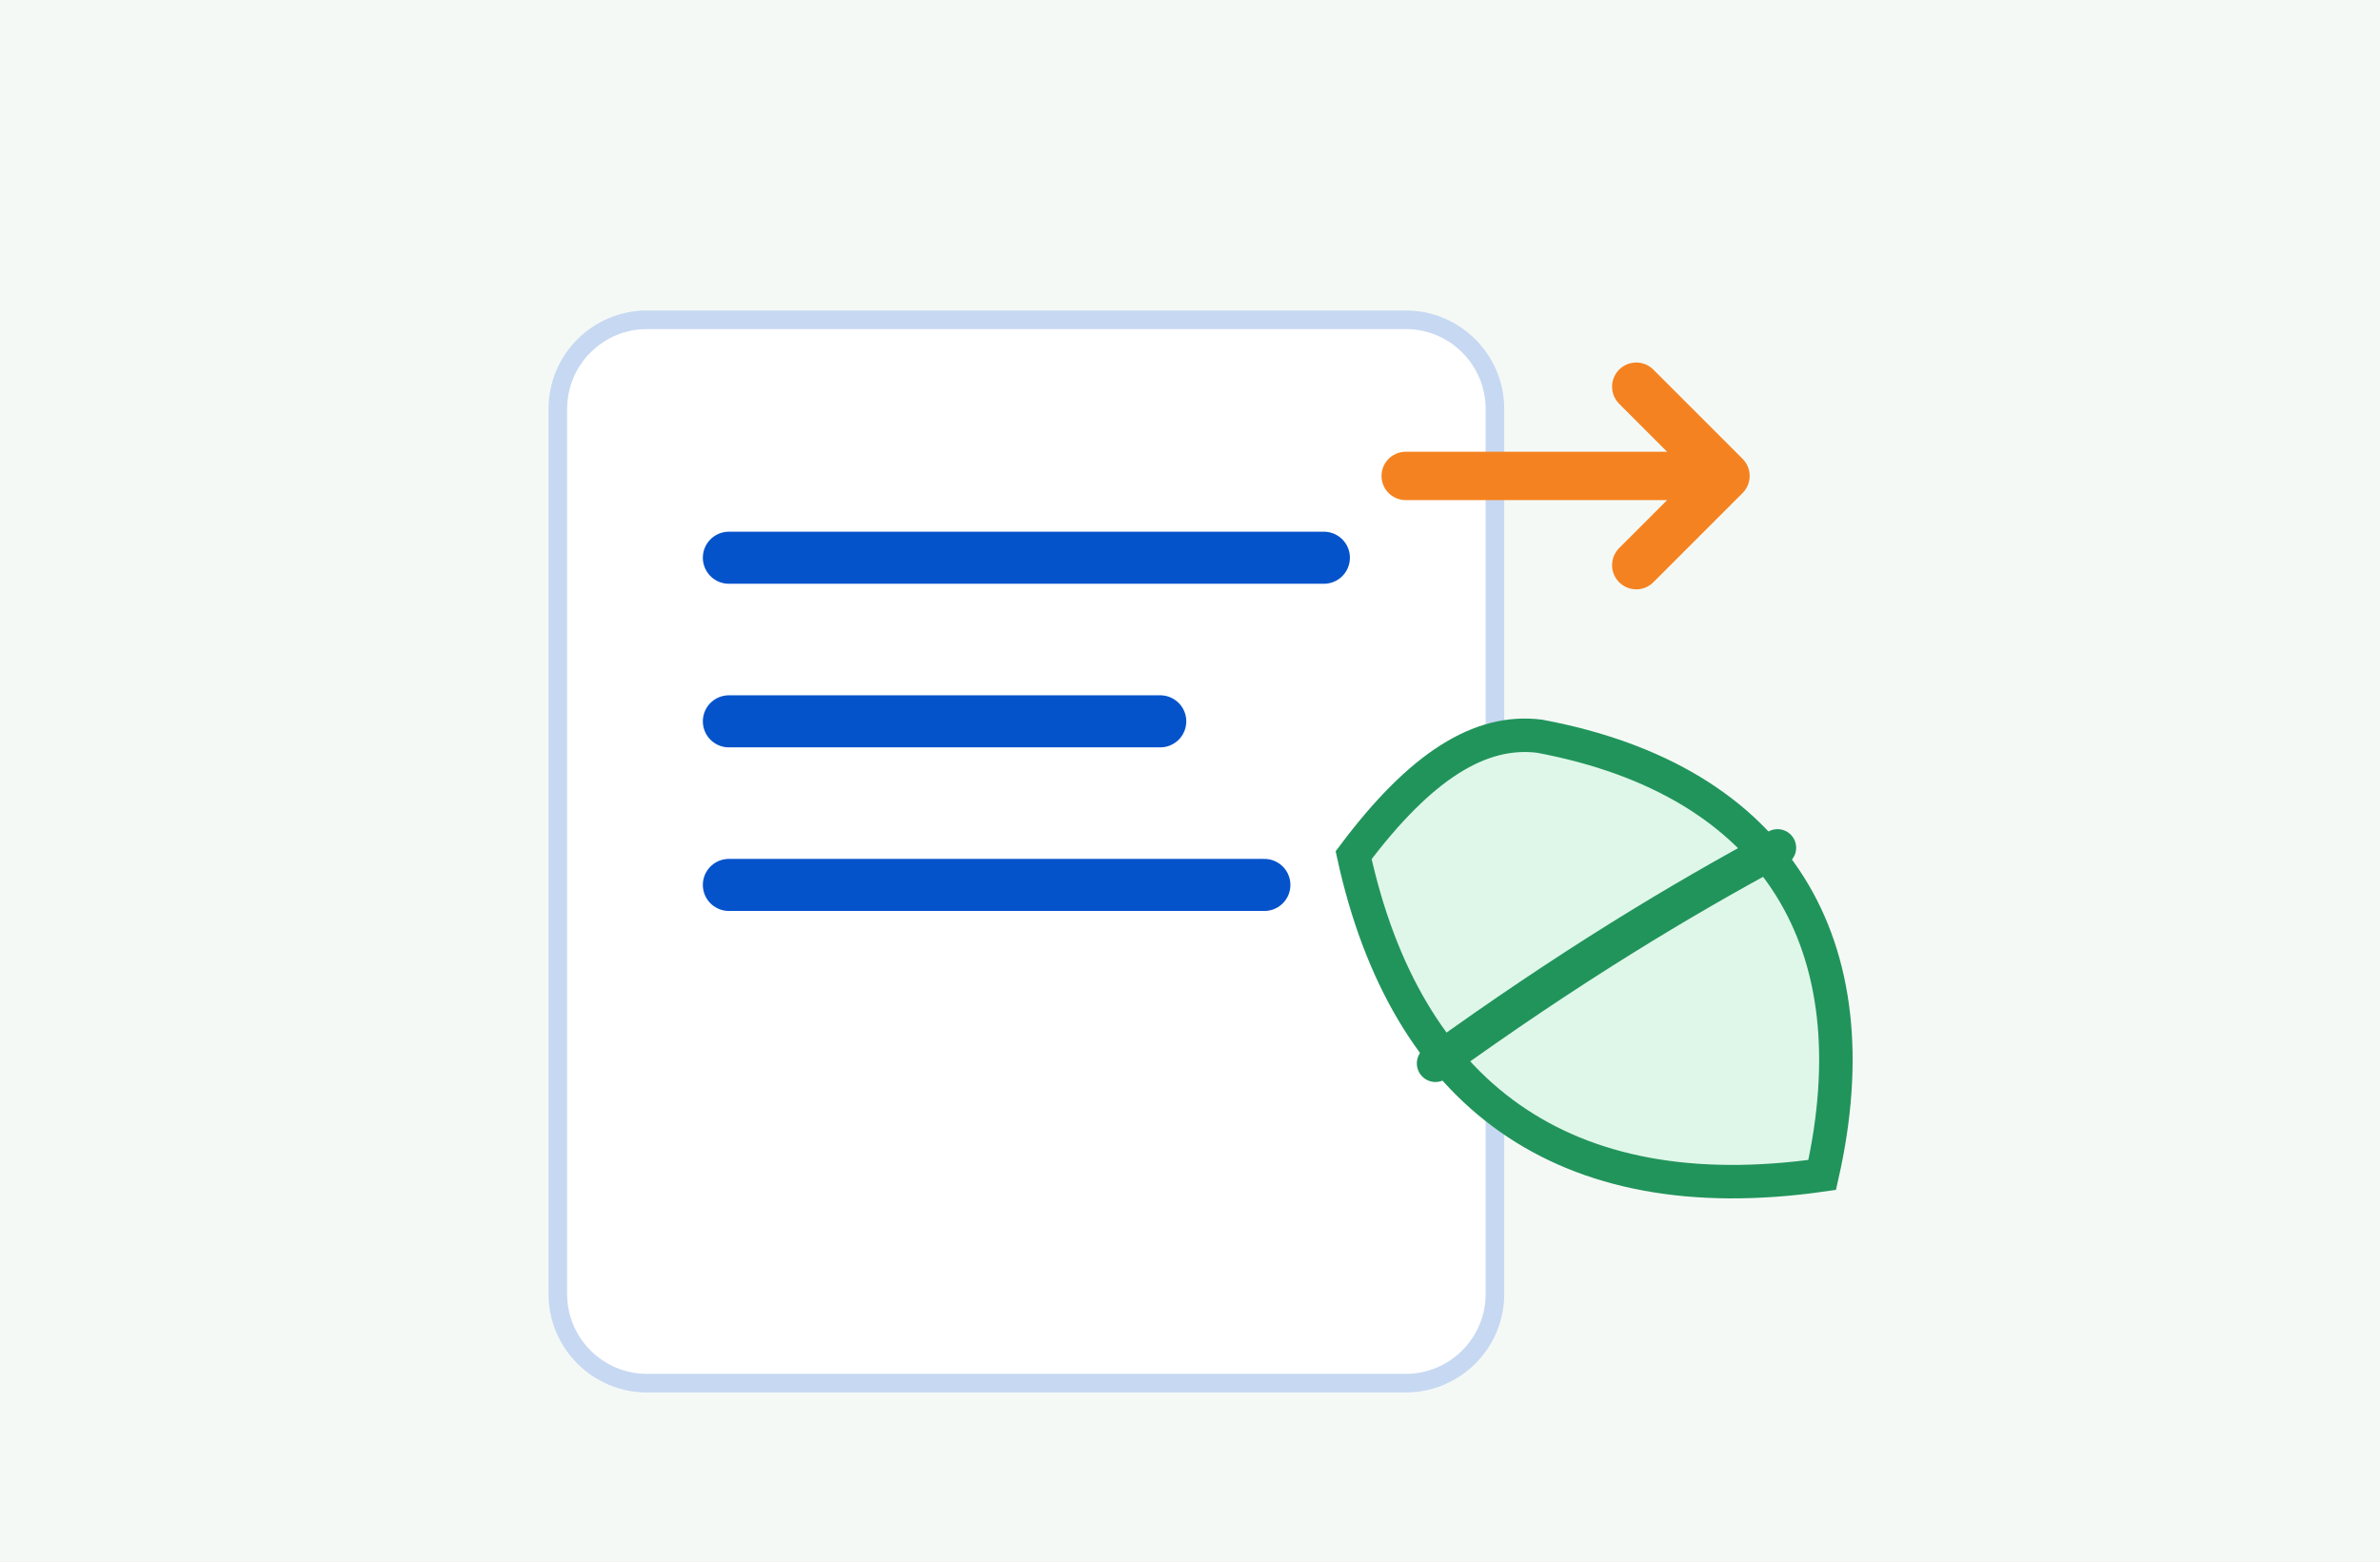
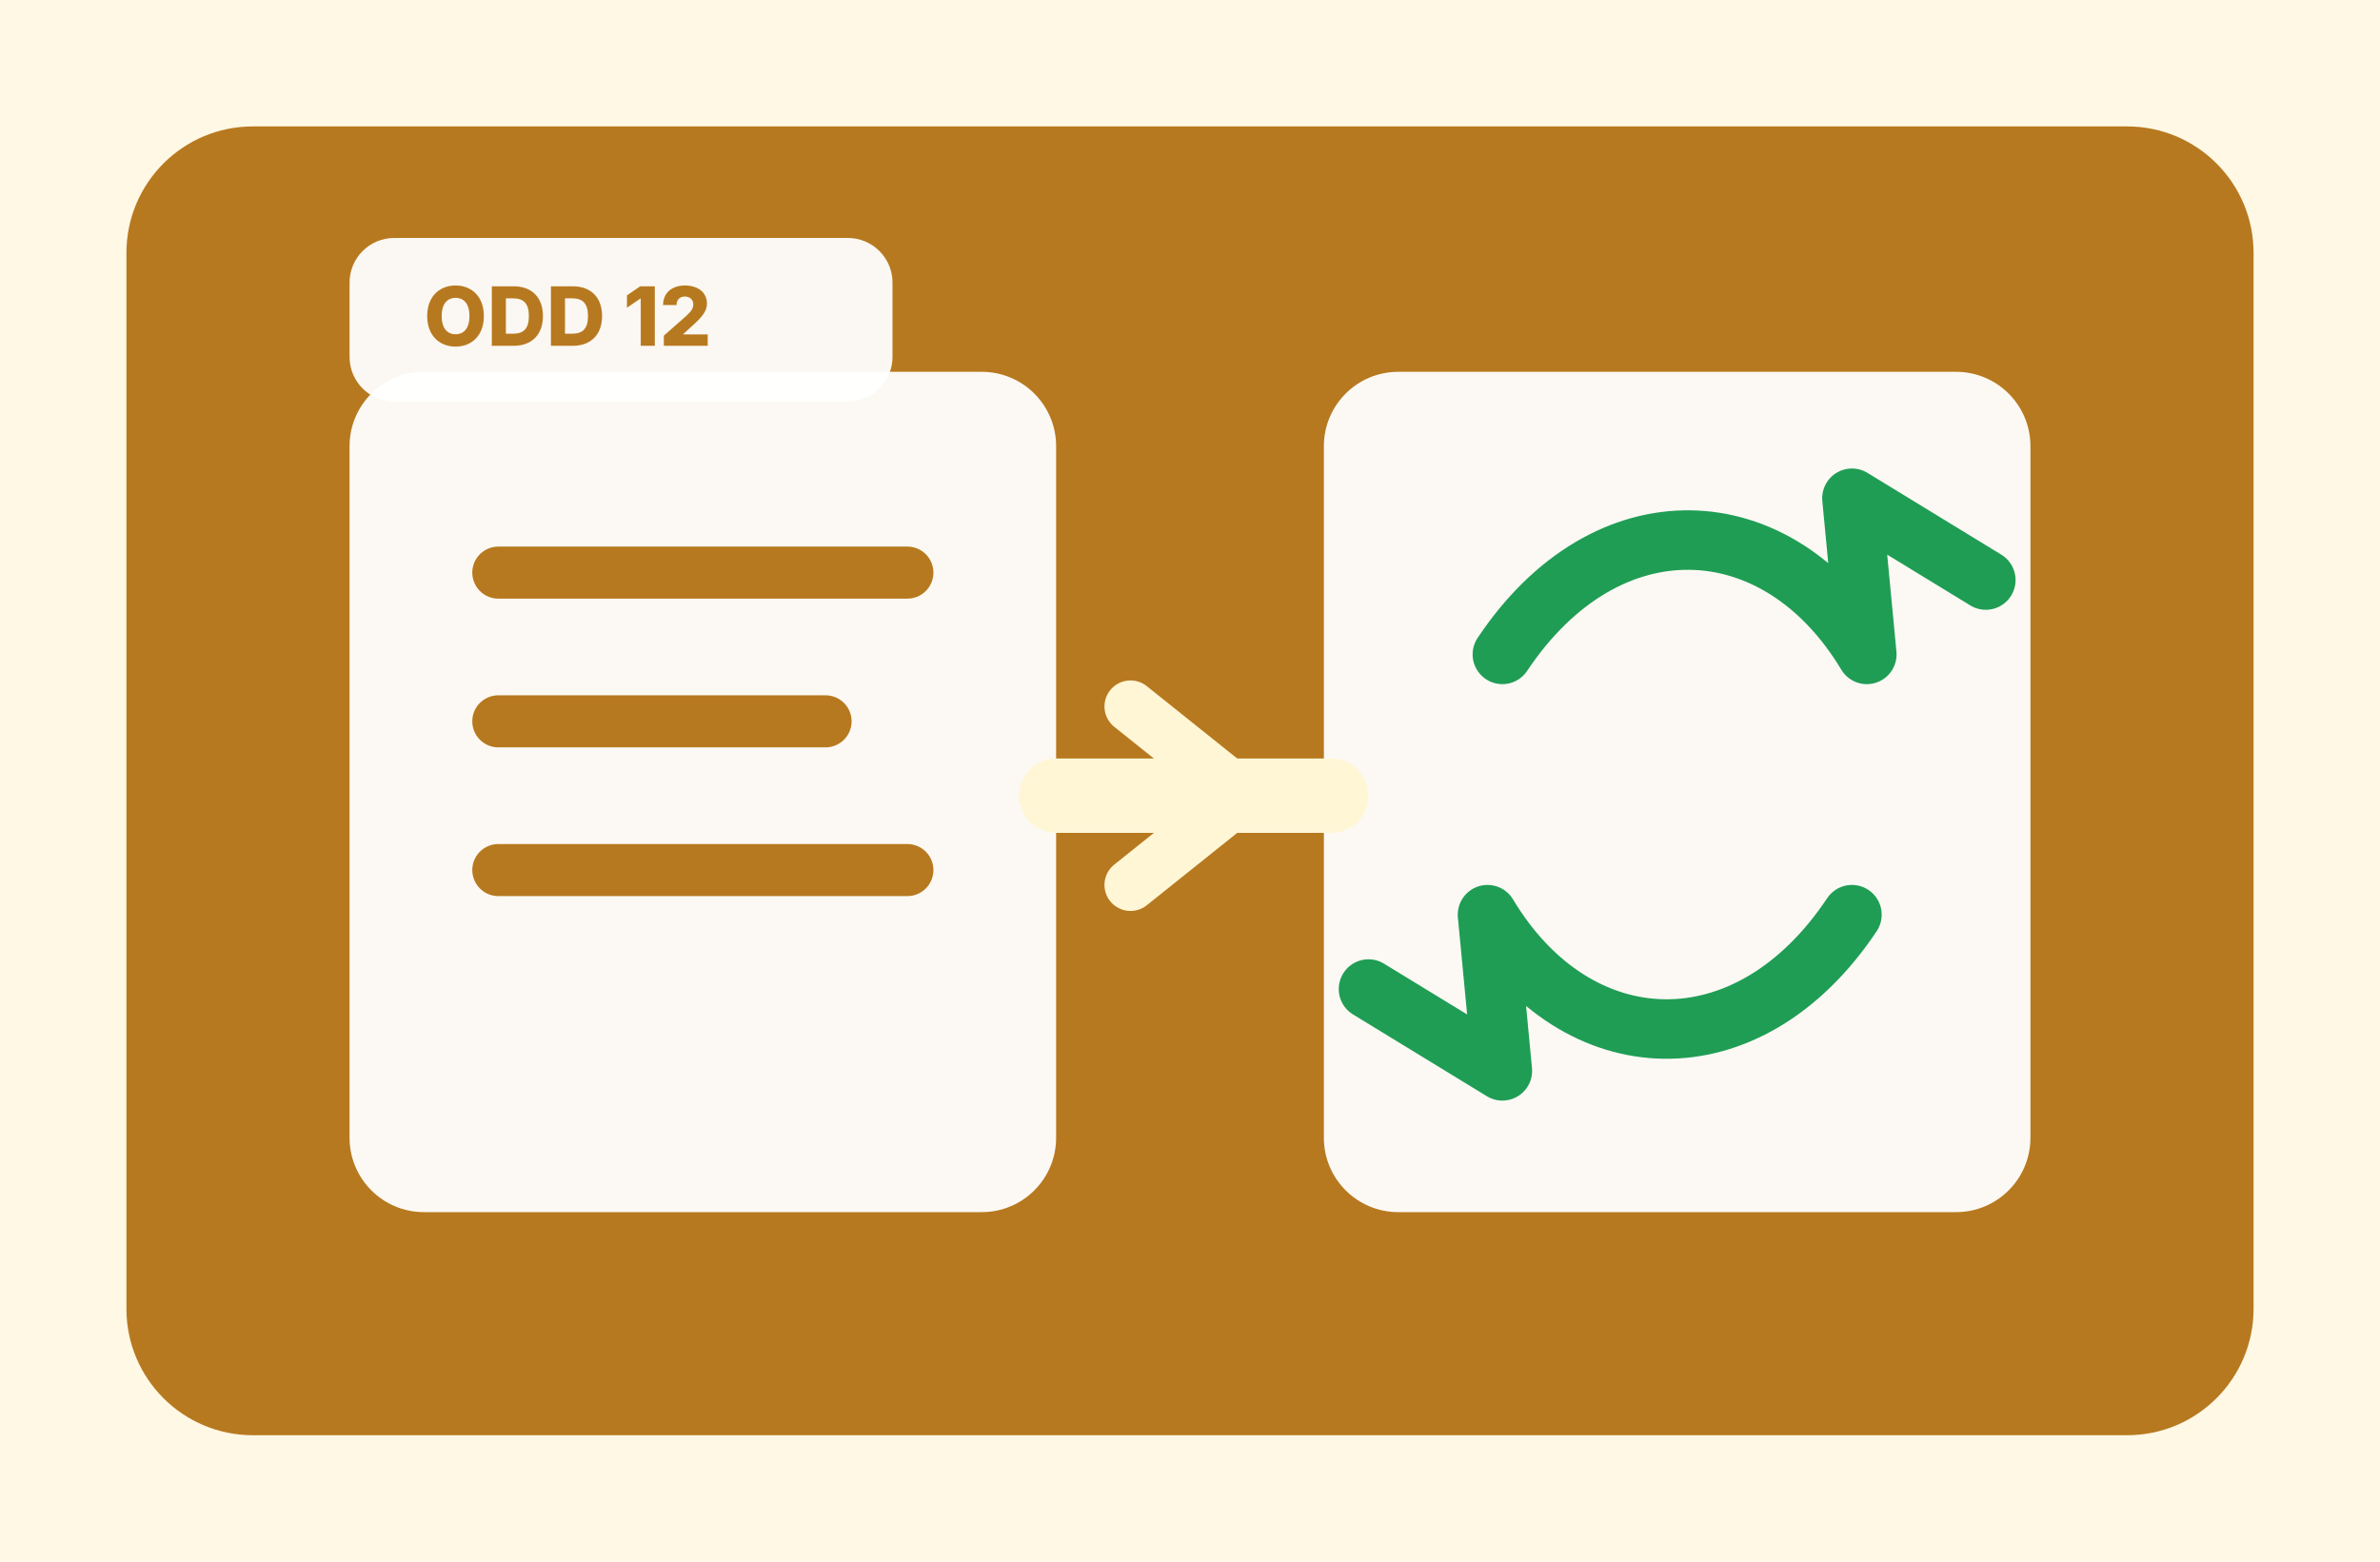
<svg xmlns="http://www.w3.org/2000/svg" viewBox="0 0 640 420" fill="none">
-   <rect width="640" height="420" fill="#f5f9f6" />
-   <rect x="150" y="86" width="252" height="286" rx="24" fill="#fff" stroke="#c7d8f2" stroke-width="5" />
-   <path d="M196 150h160M196 194h116M196 238h144" stroke="#0453cb" stroke-width="14" stroke-linecap="round" />
-   <path d="M414 198c64 12 90 56 76 118-70 10-112-22-126-86 18-24 34-34 50-32Z" fill="#dff7e9" stroke="#21945b" stroke-width="9" />
-   <path d="M386 286c36-26 66-44 92-58" stroke="#21945b" stroke-width="10" stroke-linecap="round" />
-   <path d="M440 104l24 24-24 24M464 128h-86" stroke="#f58220" stroke-width="13" stroke-linecap="round" stroke-linejoin="round" />
+   <rect width="640" height="420" fill="#fff8e5" />
+   <rect x="34" y="34" width="572" height="352" rx="34" fill="#b7791f" />
+   <rect x="94" y="100" width="190" height="226" rx="20" fill="#fff" opacity=".95" />
+   <rect x="356" y="100" width="190" height="226" rx="20" fill="#fff" opacity=".95" />
+   <path d="M134 154h110M134 194h88M134 234h110" stroke="#b7791f" stroke-width="14" stroke-linecap="round" />
+   <path d="M404 176c28-42 74-40 98 0M502 176l-4-42 36 22M498 246c-28 42-74 40-98 0M400 246l4 42-36-22" stroke="#1f9d55" stroke-width="16" stroke-linecap="round" stroke-linejoin="round" />
+   <rect x="94" y="64" width="146" height="44" rx="12" fill="#fff" opacity=".94" />
+   <text x="114" y="93" fill="#b7791f" font-family="Inter, Arial, sans-serif" font-size="22" font-weight="800">ODD 12</text>
+   <path d="M284 214h74" stroke="#fff6d6" stroke-width="20" stroke-linecap="round" />
+   <path d="M304 190l30 24-30 24" stroke="#fff6d6" stroke-width="14" stroke-linecap="round" stroke-linejoin="round" />
</svg>
